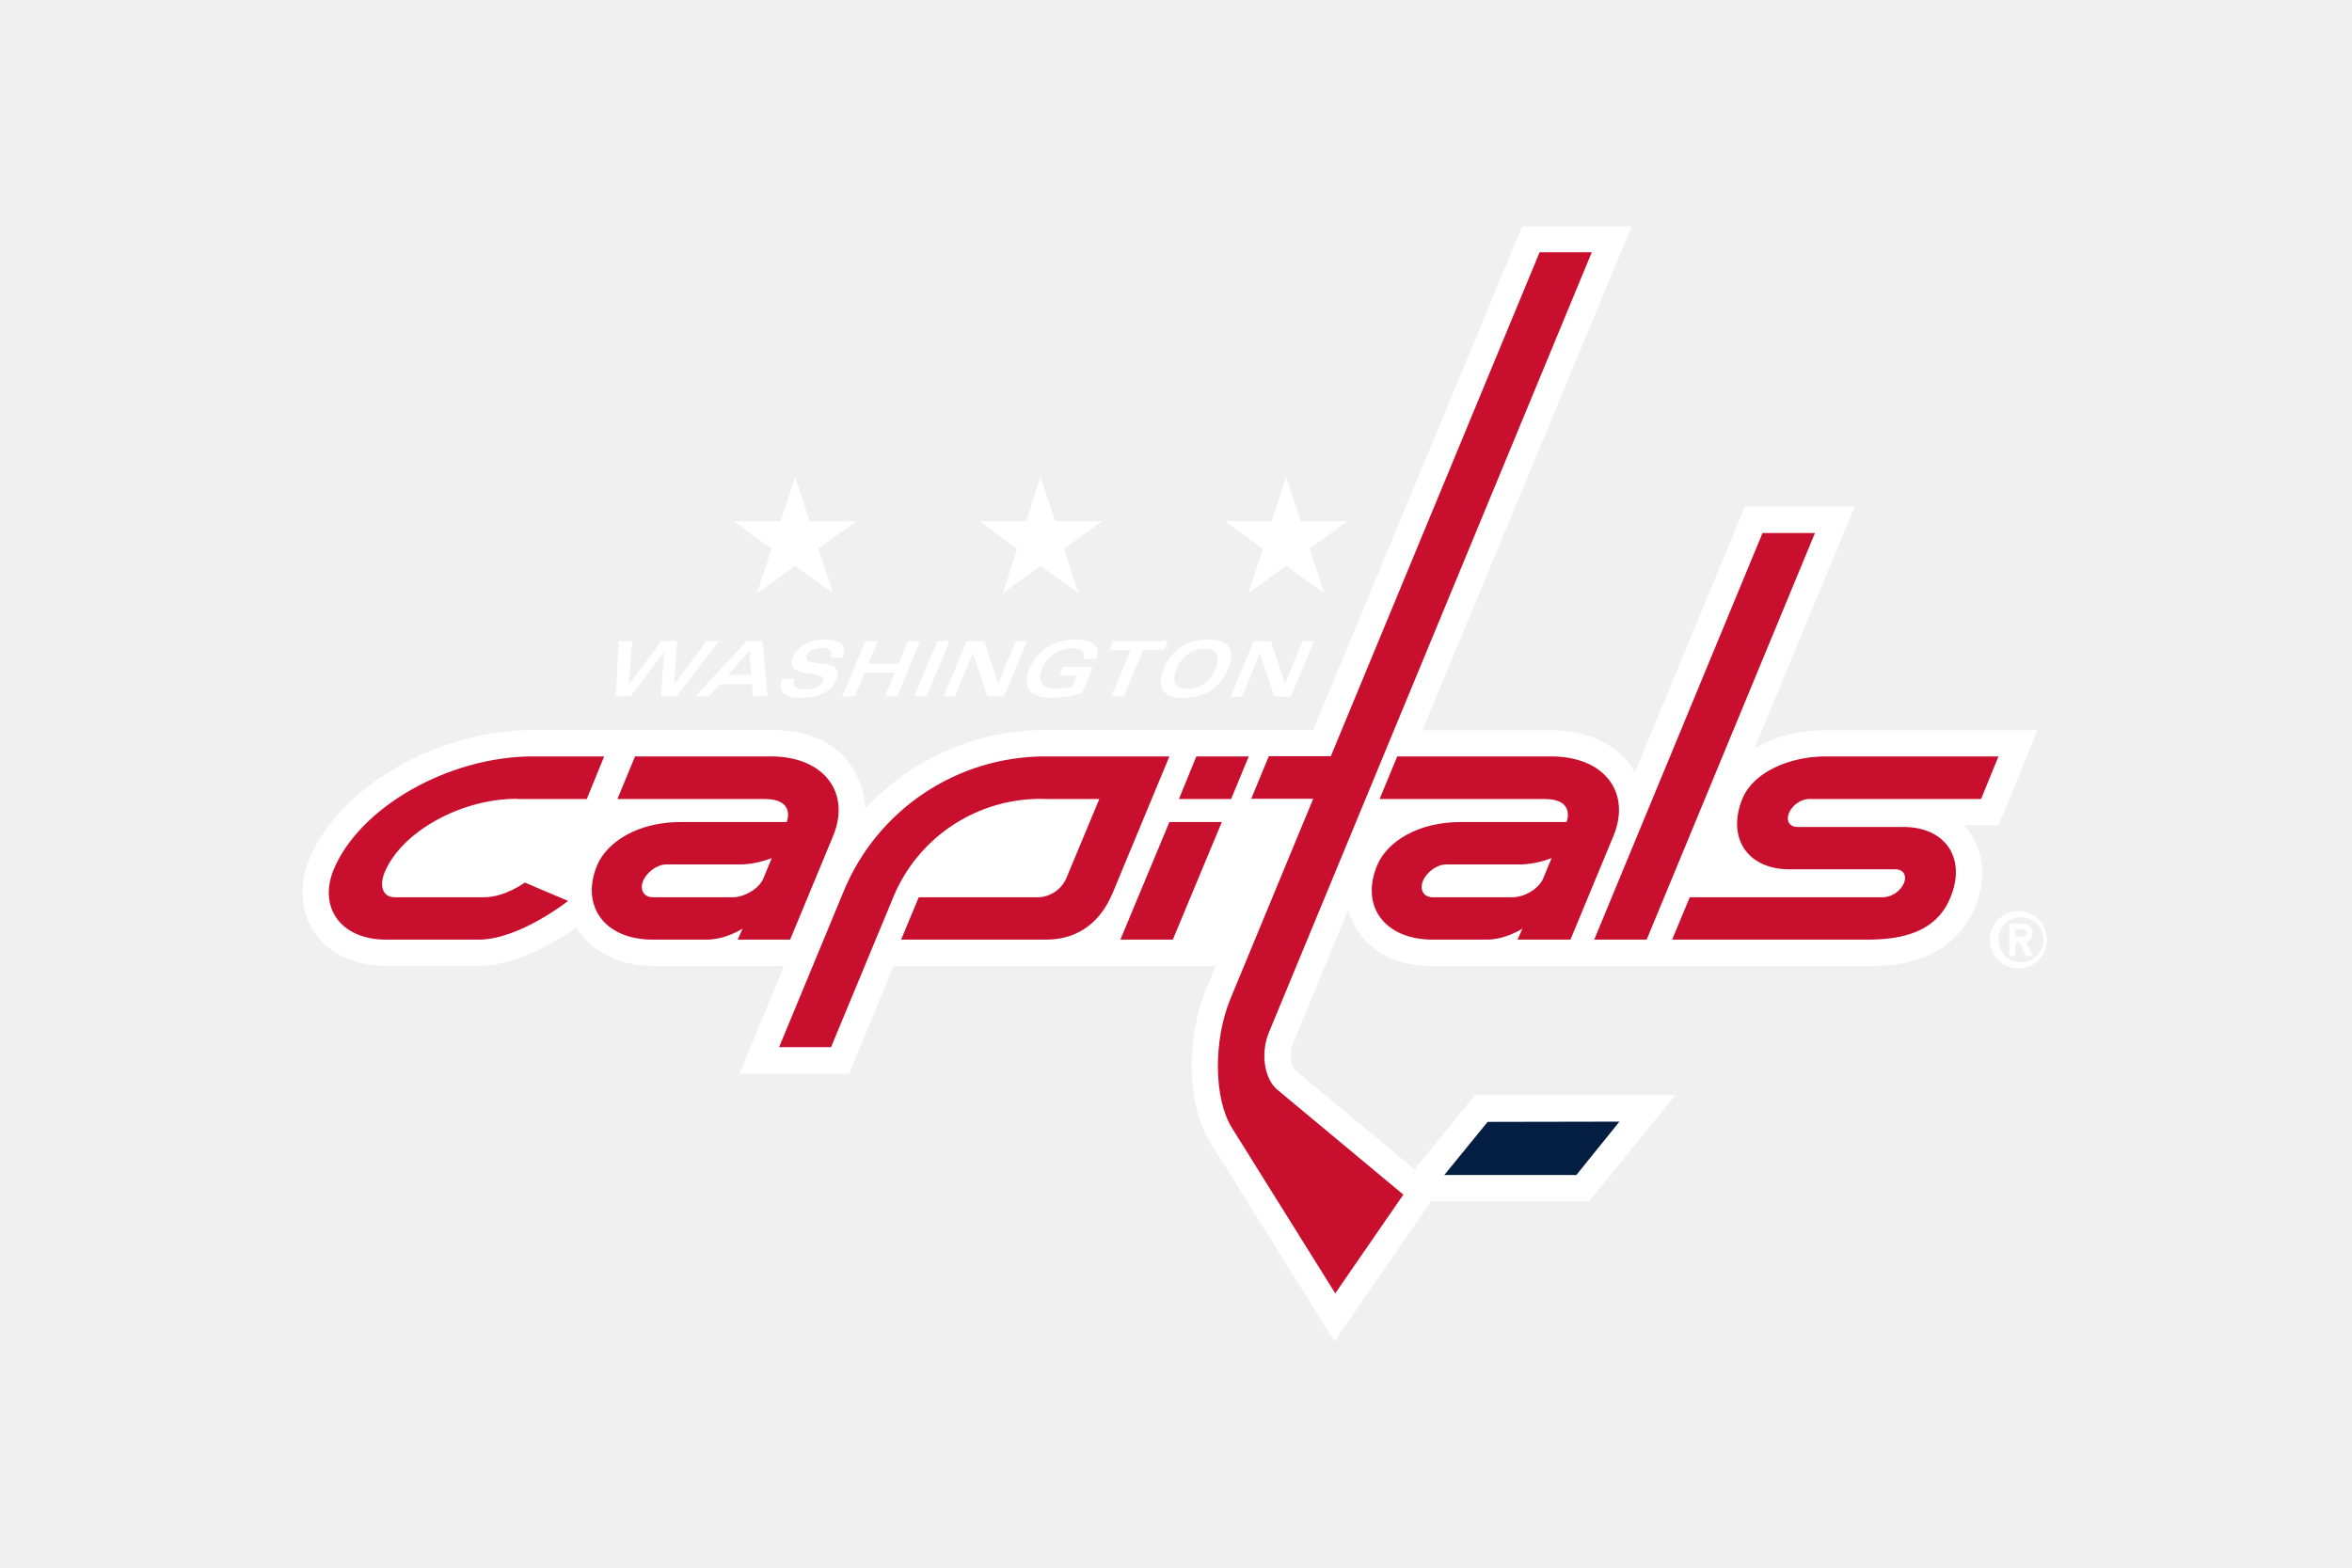
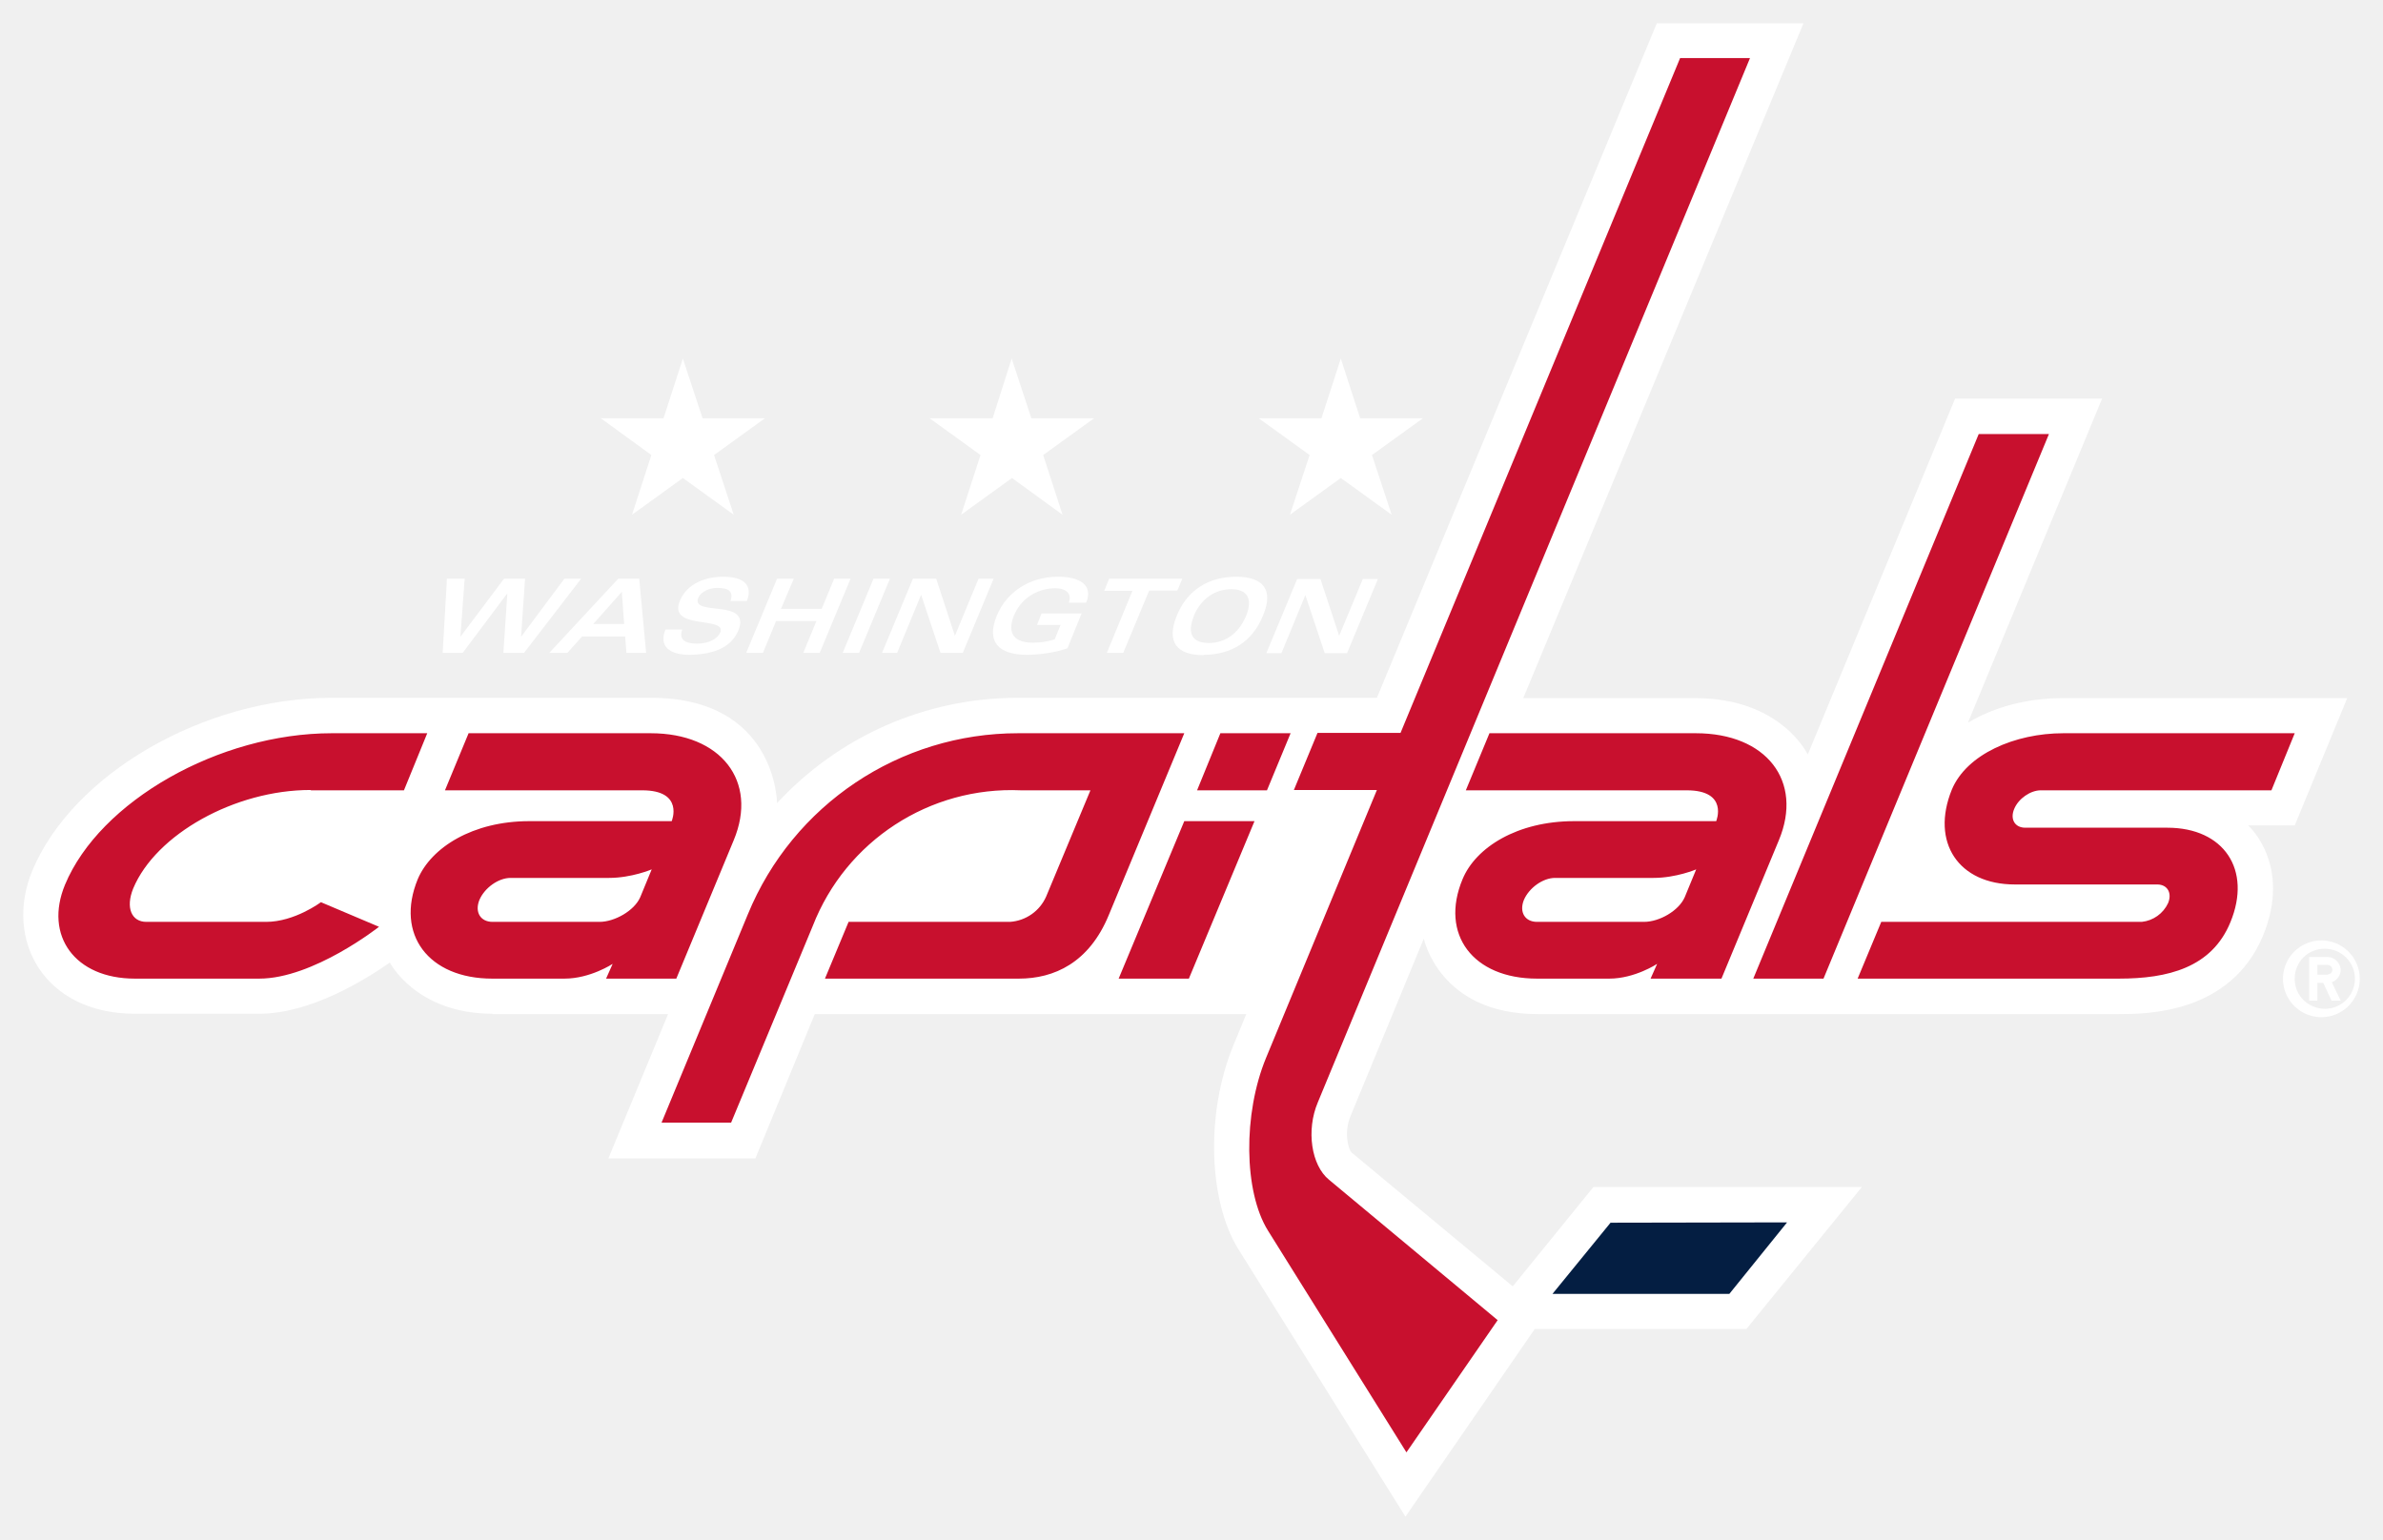
- <svg xmlns="http://www.w3.org/2000/svg" viewBox="0 0 960 640">
+ <svg xmlns="http://www.w3.org/2000/svg" viewBox="116.4 85.3 726.2 469.4">
  <path fill="#fff" d="M824.9 372a11.7 11.7 0 1 0 0 23.3 11.7 11.7 0 0 0 0-23.3m0 20.8a9 9 0 0 1-3.5-.7 9 9 0 0 1-5.7-8.5 9 9 0 0 1 9.2-9.1 9.1 9.1 0 1 1 0 18.3m4.8-11.9a4 4 0 0 0-1.2-2.7 4 4 0 0 0-2.8-1.2h-5.6v13.3h2.5v-5.4h1.8l2.5 5.4h2.8l-2.7-5.6a4 4 0 0 0 2.7-3.8m-4 1.5h-3.1v-3h3.1a1.5 1.5 0 0 1 1 2.6zM309 242.2l15.5-11.2 15.5 11.2-6-18.2 15.5-11.2h-19l-6-18.2-5.9 18.2h-19.1l15.4 11.2zm100.3 0 15.5-11.2 15.4 11.2-5.9-18.2 15.5-11.2h-19.1l-6-18.2-5.8 18.2h-19.2l15.5 11.2zm121.6-29.4-5.9-18.2-5.9 18.2H500l15.5 11.2-6 18.2L525 231l15.5 11.2-6-18.2 15.5-11.2zm-260 53.5h.1l-1.2 18h6.3l17.4-22.6h-5.1l-13.2 17.7 1.2-17.7H270l-13.3 17.7 1.3-17.7h-5.4l-1.3 22.6h6.1zm36 13 .4 5h6l-2.1-22.6h-6.4l-21 22.6h5.5l4.5-5zm-1-13.6.7 9.8h-9.4zm13.3 11.5c-2 4.9.9 7.7 7.4 7.7q11.8-.2 14.8-7.4c4.1-10-14.6-4.1-12.2-10 .9-2 3.6-3 5.7-3 3.5 0 5.1 1 4.1 4h5c1.8-4.6-.6-7.4-7.2-7.4-5.3 0-11 2-13.2 7.3-3.8 9.1 14.4 4.6 12.3 9.7-.7 1.6-3 3.4-7.2 3.4q-5.9-.1-4.4-4.3zm29.7 7.1 4-9.7h12.3l-4 9.7h5l9.4-22.6h-5l-3.8 9.2h-12.4l3.9-9.2h-5.1l-9.4 22.6zm29.3 0 9.4-22.6h-5l-9.4 22.6zm11.6 0 7.3-17.7 5.9 17.7h6.8l9.4-22.6h-4.6l-7.2 17.4-5.7-17.4h-7.1l-9.4 22.6zm57.6-15.3c2.2-5.3-1.8-7.9-8.6-7.9-9 0-15.8 5-18.6 11.8-3.4 8.2.7 12 9.2 12 3.2 0 8.5-.6 12.3-2l4.3-10.6h-12.2l-1.4 3.5h7.2l-1.8 4.4a22 22 0 0 1-6.6 1c-7 0-7.5-4.1-5.8-8.3 2.5-5.9 7.9-8.3 12.7-8.3 2.5 0 5.2 1.2 4 4.4zm6.3 15.3h5l7.9-19h8.6l1.5-3.6h-22.3l-1.5 3.7h8.6zm29.5.6c8.4 0 14.9-4 18.1-12 3.3-7.8.1-11.8-8.2-11.8s-14.9 4-18.1 11.9-.1 12 8.2 12m-3-12c2.2-5.2 6.5-8.1 11.4-8.1s6.7 2.9 4.5 8.2-6.4 8.2-11.3 8.2q-7.7-.1-4.6-8.2m44.3 6-5.7-17.3h-7.1l-9.4 22.6h4.6l7.3-17.7 5.9 17.7h6.8l9.4-22.6h-4.6z" />
  <path fill="#fff" d="M266.5 394.4H320l-18.2 44h44.8l18.1-44h131.5l-3.8 9.2c-8.8 21.1-7.6 48.1 1.4 62.5l50.9 81.5 39.4-57.2h64.5l35.2-43.3H602l-24.6 30.3-49-40.7c-1.2-1-2.5-6.4-.4-11.3l22.3-54s4.7 23 34.6 23H762c8.4 0 34 0 44-23.8 9-21.8-4.5-33.7-4.5-33.7h14.2l16-38.8h-86.6c-11 0-21 2.7-29 7.5l40.9-98.8h-44.8l-44.9 108.5s-8-17.2-34.3-17.2h-52.4L666 92.4h-44.7L536 298H426.6c-28.5 0-54.8 12-73.4 32.1 0 0-.2-32.1-38.4-32.1h-97.3c-38.9 0-79 23.2-91.3 52.8-8.6 21 3.6 43.5 31.3 43.5h37.9c15.8 0 32.5-10.5 39.8-15.6 0 0 8 15.6 31.3 15.6" />
  <path fill="#c8102e" d="M211.2 326.2h28.3l7.1-17.4h-29.1c-34.3 0-70.7 20.7-81.3 46.2-6.4 15.5 3 28.6 21.3 28.6h37.9c16.5 0 36.5-15.8 36.5-15.8l-17.7-7.5s-8 6-16.7 6H161c-4.5 0-6.4-4.3-4-10.2 6.9-16.5 31-30 54-30m55.4 57.5h22c7.9 0 14.7-4.5 14.7-4.5l-2 4.5h21.4l17.5-42.2c7.5-18-3.9-32.6-25.3-32.6h-55.5l-7.2 17.4h60.1c12.9 0 9 9.4 9 9.4h-43.4c-17.2 0-29.9 8-34 17.7-6.9 16.8 3.3 30.3 22.7 30.3m-3.9-24c1.6-3.7 5.8-6.7 9.5-6.7h30c6.9 0 13-2.6 13-2.6l-3.5 8.5c-1.8 4.1-7.8 7.5-12.4 7.5h-32.6c-3.7 0-5.5-3-4-6.7m307.8-50.8-7.2 17.4h67.3c12.9 0 9 9.4 9 9.4h-43.3c-17.3 0-30 8-34 17.7-7 16.8 3.2 30.3 22.7 30.3h22c7.8 0 14.6-4.5 14.6-4.5l-2 4.5H641l17.5-42.2c7.5-18-3.8-32.6-25.3-32.6zm59.5 50c-1.8 4.1-7.7 7.5-12.4 7.5h-32.6c-3.7 0-5.5-3-4-6.7 1.6-3.7 5.8-6.7 9.5-6.7h30c6.9 0 13-2.6 13-2.6zm42.3 24.8 68.7-166h-21.4l-68.7 166zm-162.4-74.8h-21.4l-7.1 17.4h21.3zm-31 74.8 20-48h-21.4l-20 48zM711.2 326c-6.5 16 2 28.9 19.2 28.9h43.4c3.1 0 4.6 2.6 3.3 5.7a10 10 0 0 1-8 5.7h-79.4l-7.2 17.3h79.6c14.9 0 28.3-3.3 34-17.2 6.6-16-2-28.8-19.2-28.8h-43.3c-3.2 0-4.7-2.6-3.4-5.7 1.3-3.2 5-5.7 8.1-5.7h70.3l7.1-17.4h-70.5c-14.8 0-29.5 6.4-34 17.2m-372 101.5 24.9-60a65 65 0 0 1 63.4-41.3h21.2l-13.5 32.4a13 13 0 0 1-11 7.7H375l-7.2 17.3h59.1c10.7 0 21.4-4.8 27.4-19.4l23-55.4h-50.6a89 89 0 0 0-82.4 55.2L318 427.5z" />
  <path fill="#c8102e" d="M502.2 407.8c-7 17-6.8 40.7.6 52.6L545 528l27.8-40.3-51.4-42.8c-5.4-4.4-7-15.1-3.4-23.6L649.7 103h-21.3l-85.2 205.7h-25.3l-7.2 17.4H536z" />
  <path fill="#041e42" d="m607.2 458-17.7 21.7h53.9l17.6-21.8z" />
</svg>
